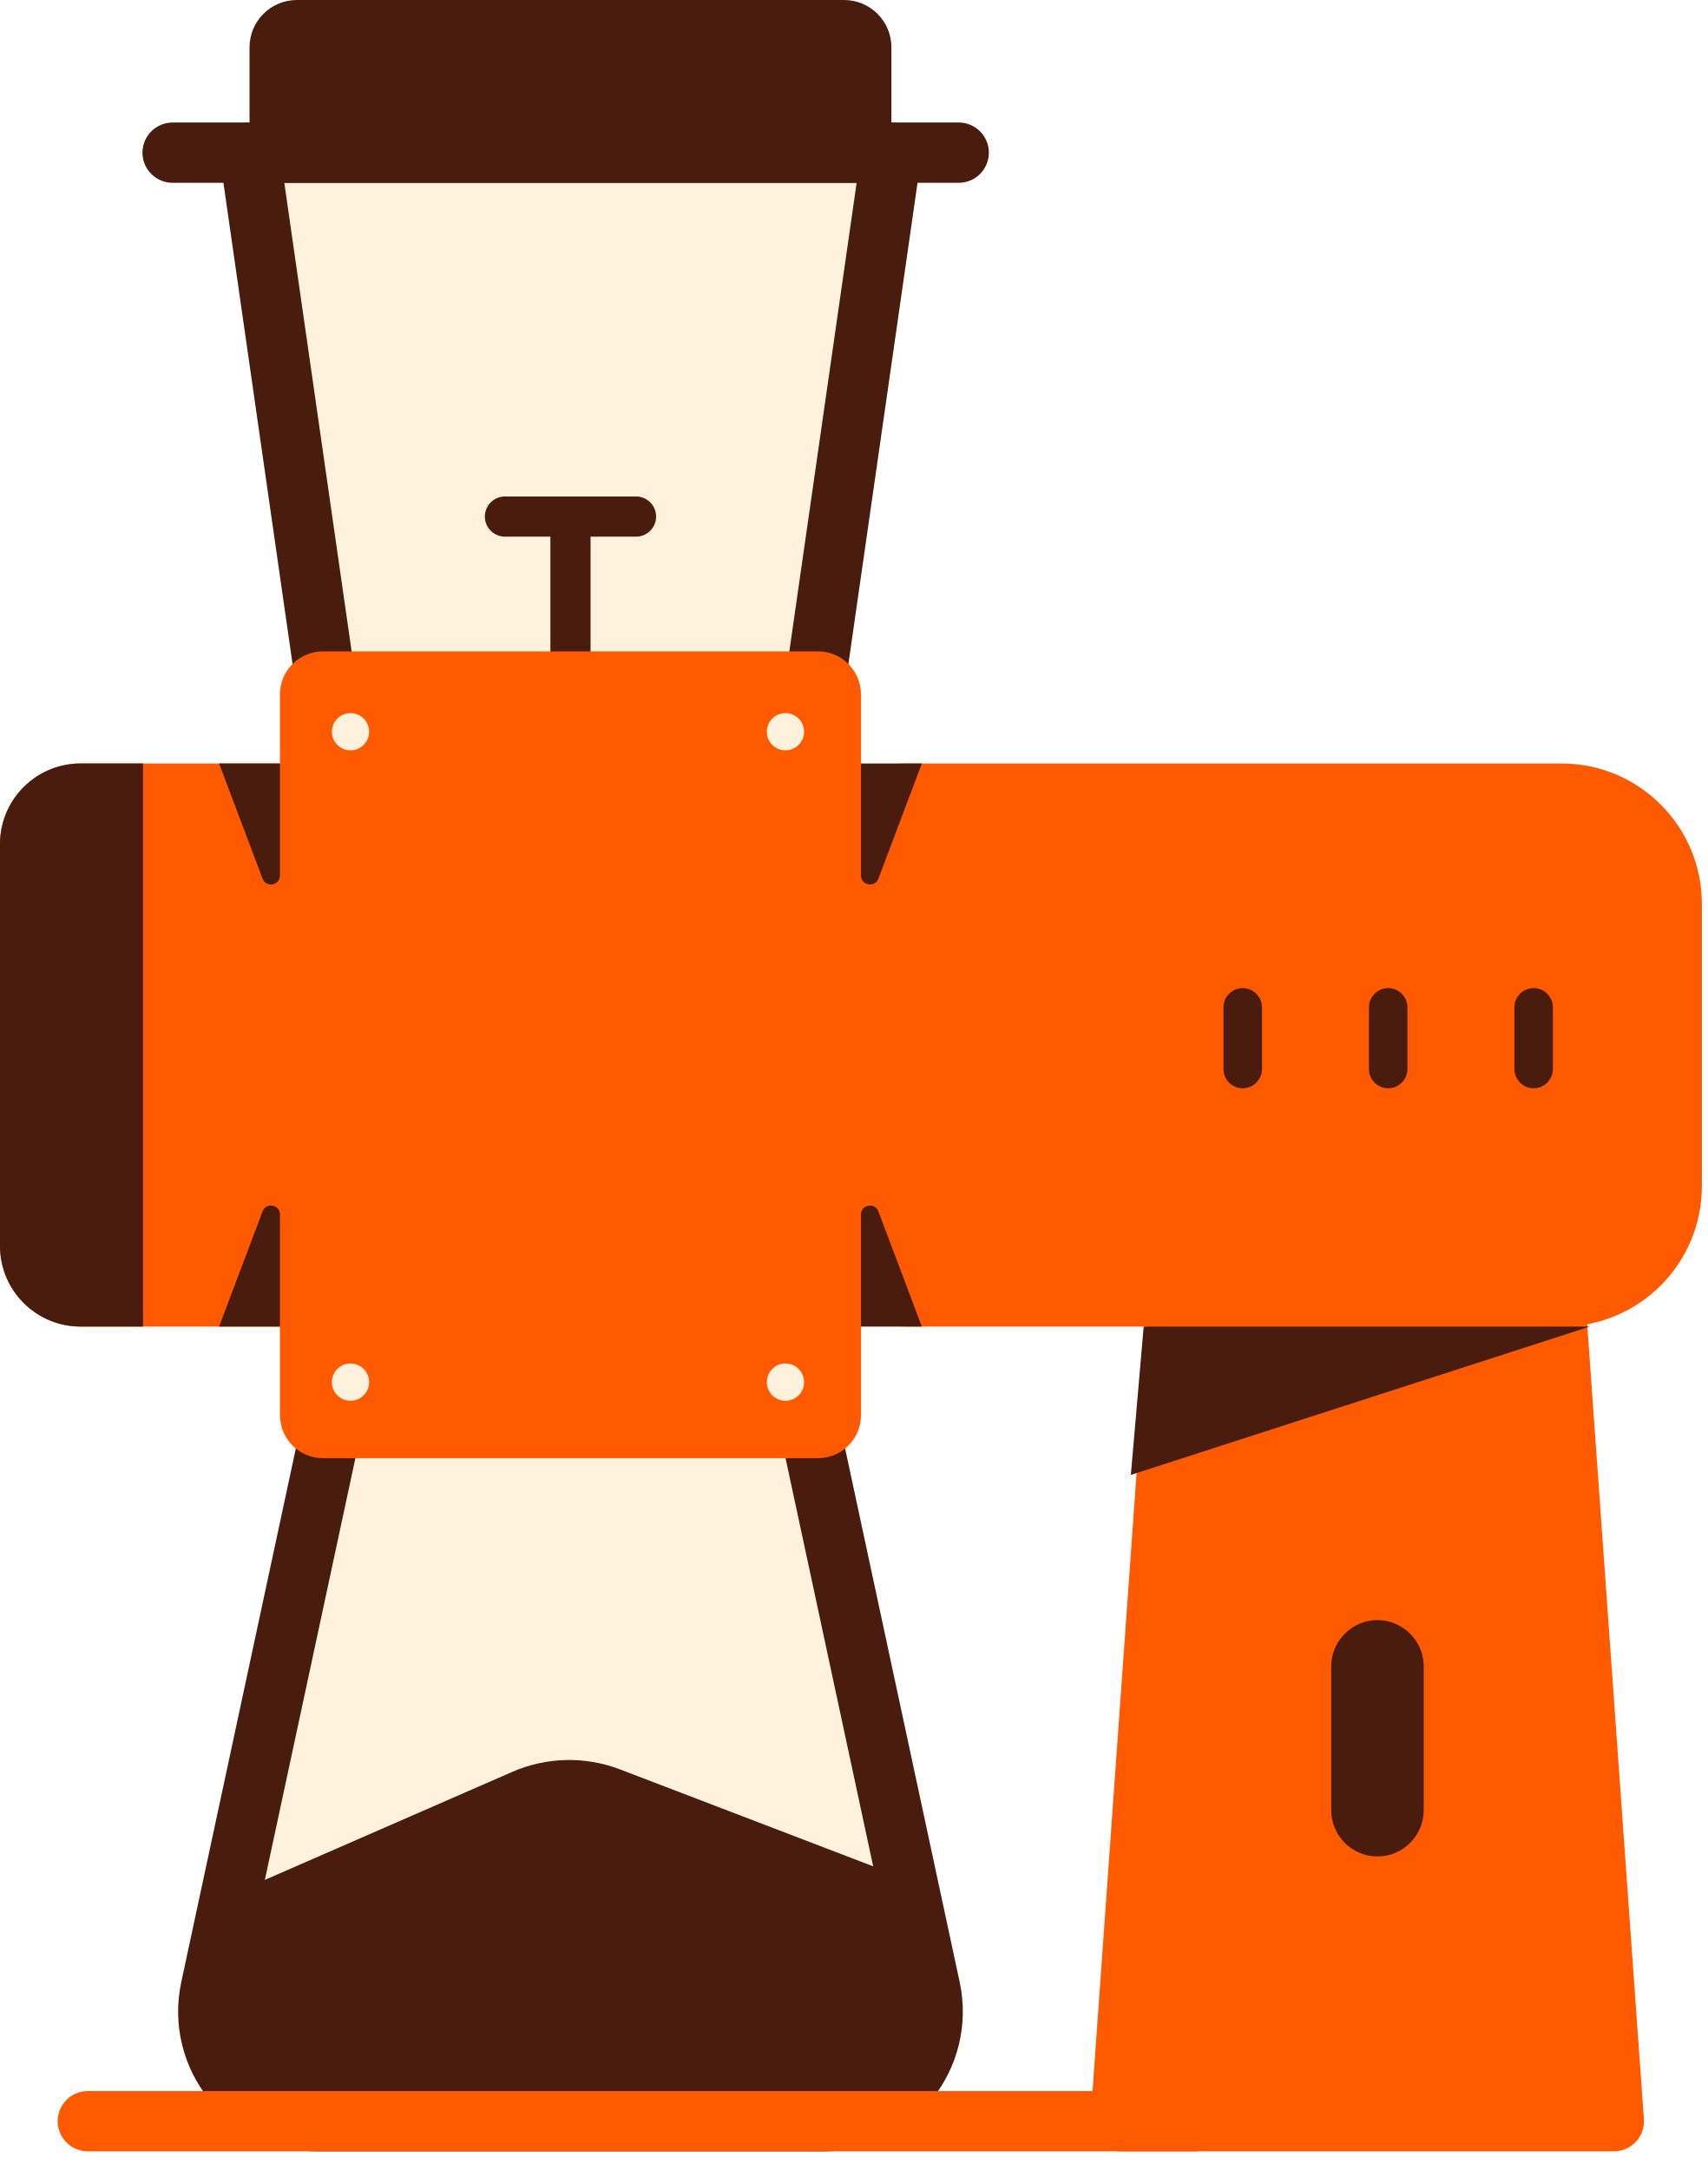
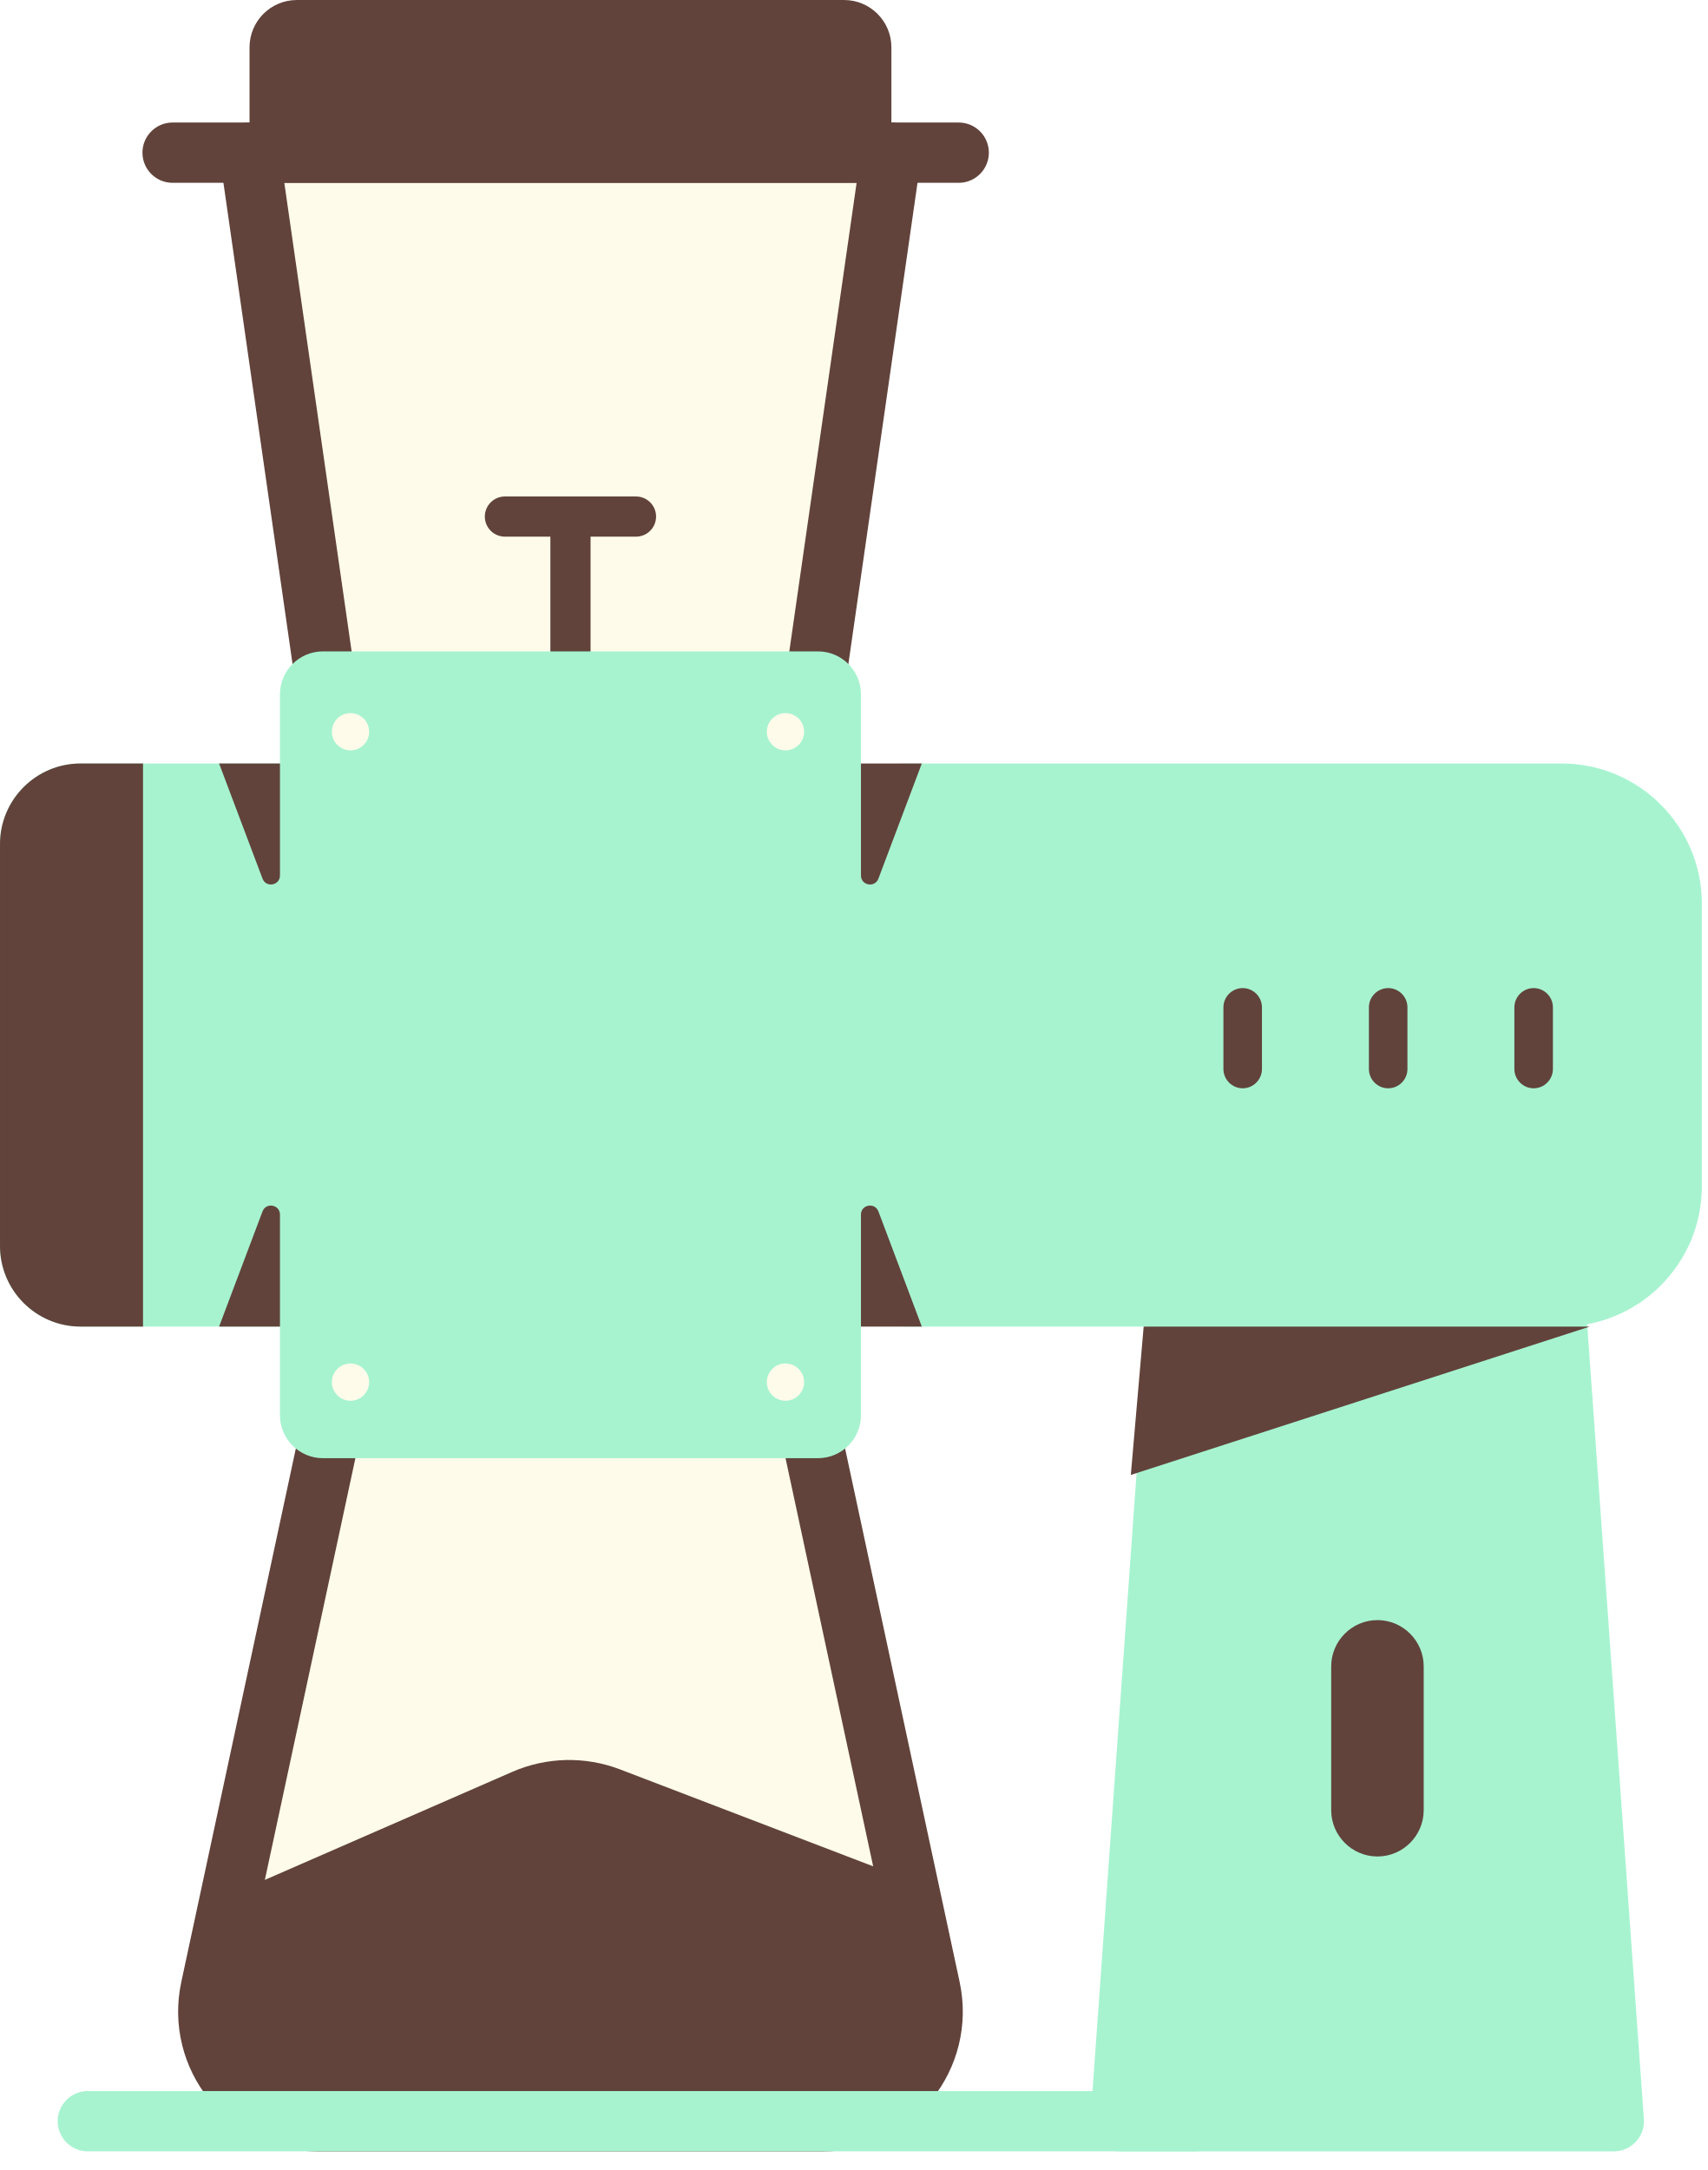
- <svg xmlns="http://www.w3.org/2000/svg" width="100%" height="100%" viewBox="0 0 85 108" version="1.1" xml:space="preserve" style="fill-rule:evenodd;clip-rule:evenodd;stroke-linecap:round;stroke-linejoin:round;stroke-miterlimit:2;">
-   <g transform="matrix(1,0,0,1,-543.166,-689.815)">
-     <path d="M587.537,697.413L555.587,697.413L559.742,726.333L583.382,726.333L587.537,697.413Z" style="fill:rgb(255,242,221);fill-rule:nonzero;" />
-     <path d="M587.537,697.413L555.587,697.413L559.742,726.333L583.382,726.333L587.537,697.413Z" style="fill:none;stroke:rgb(73,28,14);stroke-width:3px;" />
-     <path d="M558.955,795.386L584.169,795.386C587.624,795.386 590.197,792.172 589.467,788.77L583.382,760.433L559.742,760.433L553.657,788.77C552.927,792.172 555.5,795.386 558.955,795.386Z" style="fill:rgb(255,242,221);fill-rule:nonzero;" />
-     <path d="M558.955,795.386L584.169,795.386C587.624,795.386 590.197,792.172 589.467,788.77L583.382,760.433L559.742,760.433L553.657,788.77C552.927,792.172 555.5,795.386 558.955,795.386Z" style="fill:none;stroke:rgb(73,28,14);stroke-width:3px;" />
-     <path d="M571.562,723.001L571.562,715.524" style="fill:none;fill-rule:nonzero;" />
-     <path d="M571.562,723.001L571.562,715.524" style="fill:none;stroke:rgb(73,28,14);stroke-width:2px;" />
-     <path d="M568.3,715.524L574.824,715.524" style="fill:none;fill-rule:nonzero;" />
-     <path d="M568.3,715.524L574.824,715.524" style="fill:none;stroke:rgb(73,28,14);stroke-width:2px;" />
-     <path d="M582.723,755.838L547.181,755.838C544.964,755.838 543.167,754.041 543.167,751.824L543.167,731.827C543.167,729.61 544.964,727.813 547.181,727.813L582.723,727.813C586.581,727.813 589.709,730.941 589.709,734.799L589.709,748.852C589.709,752.71 586.581,755.838 582.723,755.838Z" style="fill:rgb(255,90,0);fill-rule:nonzero;" />
-     <path d="M620.892,755.838L588.322,755.838C584.464,755.838 581.336,752.71 581.336,748.852L581.336,734.799C581.336,730.941 584.464,727.813 588.322,727.813L620.892,727.813C624.751,727.813 627.878,730.941 627.878,734.799L627.878,748.852C627.878,752.71 624.751,755.838 620.892,755.838Z" style="fill:rgb(255,90,0);fill-rule:nonzero;" />
-     <path d="M559.243,762.388L583.881,762.388C585.064,762.388 586.022,761.429 586.022,760.247L586.022,724.375C586.022,723.193 585.064,722.234 583.881,722.234L559.243,722.234C558.06,722.234 557.102,723.193 557.102,724.375L557.102,760.247C557.102,761.429 558.06,762.388 559.243,762.388Z" style="fill:rgb(255,90,0);fill-rule:nonzero;" />
-     <path d="M550.286,727.813L547.18,727.813C544.964,727.813 543.166,729.61 543.166,731.827L543.166,751.824C543.166,754.041 544.964,755.838 547.18,755.838L550.286,755.838L550.286,727.813Z" style="fill:rgb(73,28,14);fill-rule:nonzero;" />
-     <path d="M557.102,727.813L557.102,733.387C557.102,733.885 556.41,734.011 556.234,733.545L554.072,727.813L557.102,727.813Z" style="fill:rgb(73,28,14);fill-rule:nonzero;" />
-     <path d="M557.102,755.838L557.102,750.264C557.102,749.766 556.41,749.64 556.234,750.106L554.072,755.838L557.102,755.838Z" style="fill:rgb(73,28,14);fill-rule:nonzero;" />
-     <path d="M586.022,727.813L586.022,733.387C586.022,733.885 586.714,734.011 586.89,733.545L589.052,727.813L586.022,727.813Z" style="fill:rgb(73,28,14);fill-rule:nonzero;" />
-     <path d="M586.022,755.838L586.022,750.264C586.022,749.766 586.714,749.64 586.89,750.106L589.052,755.838L586.022,755.838Z" style="fill:rgb(73,28,14);fill-rule:nonzero;" />
-     <path d="M551.757,697.413L590.887,697.413" style="fill:none;fill-rule:nonzero;" />
-     <path d="M551.757,697.413L590.887,697.413" style="fill:none;stroke:rgb(73,28,14);stroke-width:3px;" />
-     <path d="M554.657,784.115L568.663,778.001C570.367,777.257 572.296,777.213 574.033,777.878L588.301,783.341C588.301,783.341 594.86,795.386 578.967,795.386C563.074,795.386 551.418,799.196 554.657,784.115Z" style="fill:rgb(73,28,14);fill-rule:nonzero;" />
-     <path d="M555.587,697.413L555.587,692.171C555.587,690.87 556.642,689.815 557.943,689.815L585.181,689.815C586.482,689.815 587.537,690.87 587.537,692.171L587.537,697.413L555.587,697.413Z" style="fill:rgb(73,28,14);fill-rule:nonzero;" />
-     <path d="M547.537,795.386L602.652,795.386" style="fill:none;stroke:rgb(255,90,0);stroke-width:3px;" />
-     <path d="M623.496,795.386L598.944,795.386L602.396,746.981L620.043,746.981L623.496,795.386Z" style="fill:rgb(255,90,0);fill-rule:nonzero;" />
-     <path d="M623.496,795.386L598.944,795.386L602.396,746.981L620.043,746.981L623.496,795.386Z" style="fill:none;stroke:rgb(255,90,0);stroke-width:3px;" />
-     <path d="M600.094,755.838L622.3,755.838L599.455,763.221L600.094,755.838Z" style="fill:rgb(73,28,14);fill-rule:nonzero;" />
-     <path d="M611.731,782.211C610.465,782.211 609.429,781.175 609.429,779.909L609.429,772.748C609.429,771.482 610.465,770.446 611.731,770.446C612.997,770.446 614.033,771.482 614.033,772.748L614.033,779.909C614.033,781.175 612.997,782.211 611.731,782.211Z" style="fill:rgb(73,28,14);fill-rule:nonzero;" />
-     <path d="M605.023,743.979C604.496,743.979 604.064,743.547 604.064,743.02L604.064,739.951C604.064,739.423 604.496,738.992 605.023,738.992C605.551,738.992 605.982,739.423 605.982,739.951L605.982,743.02C605.982,743.547 605.551,743.979 605.023,743.979Z" style="fill:rgb(73,28,14);fill-rule:nonzero;" />
-     <path d="M612.264,743.979C611.737,743.979 611.305,743.547 611.305,743.02L611.305,739.951C611.305,739.423 611.737,738.992 612.264,738.992C612.792,738.992 613.223,739.423 613.223,739.951L613.223,743.02C613.223,743.547 612.792,743.979 612.264,743.979Z" style="fill:rgb(73,28,14);fill-rule:nonzero;" />
-     <path d="M619.505,743.979C618.978,743.979 618.546,743.547 618.546,743.02L618.546,739.951C618.546,739.423 618.978,738.992 619.505,738.992C620.033,738.992 620.464,739.423 620.464,739.951L620.464,743.02C620.464,743.547 620.033,743.979 619.505,743.979Z" style="fill:rgb(73,28,14);fill-rule:nonzero;" />
-     <path d="M561.54,726.233C561.54,726.745 561.125,727.16 560.613,727.16C560.101,727.16 559.686,726.745 559.686,726.233C559.686,725.721 560.101,725.306 560.613,725.306C561.125,725.306 561.54,725.721 561.54,726.233Z" style="fill:rgb(255,242,221);fill-rule:nonzero;" />
-     <path d="M583.191,726.233C583.191,726.745 582.776,727.16 582.264,727.16C581.752,727.16 581.336,726.745 581.336,726.233C581.336,725.721 581.752,725.306 582.264,725.306C582.776,725.306 583.191,725.721 583.191,726.233Z" style="fill:rgb(255,242,221);fill-rule:nonzero;" />
-     <path d="M561.54,758.603C561.54,759.115 561.125,759.53 560.613,759.53C560.101,759.53 559.686,759.115 559.686,758.603C559.686,758.091 560.101,757.675 560.613,757.675C561.125,757.675 561.54,758.091 561.54,758.603Z" style="fill:rgb(255,242,221);fill-rule:nonzero;" />
-     <path d="M583.191,758.603C583.191,759.115 582.776,759.53 582.264,759.53C581.752,759.53 581.336,759.115 581.336,758.603C581.336,758.091 581.752,757.675 582.264,757.675C582.776,757.675 583.191,758.091 583.191,758.603Z" style="fill:rgb(255,242,221);fill-rule:nonzero;" />
+ <svg xmlns="http://www.w3.org/2000/svg" width="100%" height="100%" viewBox="0 0 85 108" version="1.1" xml:space="preserve" style="fill-rule:evenodd;clip-rule:evenodd;stroke-linecap:round;stroke-linejoin:round;stroke-miterlimit:10;">
+   <g transform="matrix(1,0,0,1,-881.917,-354.315)">
+     <g transform="matrix(1,0,0,1,843.75,337.5)">
+       <g id="Graphic">
+         <g transform="matrix(-1,0,0,1,50.5881,53.3341)">
+           <path d="M-31.949,-28.921L0,-28.921L-4.155,0L-27.794,0L-31.949,-28.921Z" style="fill:rgb(255,251,235);fill-rule:nonzero;stroke:rgb(97,67,59);stroke-width:3px;" />
+         </g>
+         <g transform="matrix(1,0,0,1,53.9551,87.4332)">
+           <path d="M0,34.953L25.215,34.953C28.67,34.953 31.242,31.739 30.512,28.337L24.427,0L0.788,0L-5.297,28.337C-6.028,31.739 -3.455,34.953 0,34.953Z" style="fill:rgb(255,251,235);fill-rule:nonzero;stroke:rgb(97,67,59);stroke-width:3px;" />
+         </g>
+         <g transform="matrix(0,-1,-1,0,70.3015,46.263)">
+           <path d="M-3.739,3.739L3.739,3.739" style="fill:none;fill-rule:nonzero;stroke:rgb(97,67,59);stroke-width:2px;" />
+         </g>
+         <g transform="matrix(1,0,0,1,63.2998,42.5239)">
+           <path d="M0,0L6.524,0" style="fill:none;fill-rule:nonzero;stroke:rgb(97,67,59);stroke-width:2px;" />
+         </g>
+         <g transform="matrix(1,0,0,1,77.7227,54.8134)">
+           <path d="M0,28.025L-35.542,28.025C-37.759,28.025 -39.556,26.228 -39.556,24.011L-39.556,4.014C-39.556,1.797 -37.759,0 -35.542,0L0,0C3.858,0 6.986,3.128 6.986,6.986L6.986,21.039C6.986,24.898 3.858,28.025 0,28.025" style="fill:rgb(167,243,208);fill-rule:nonzero;" />
+         </g>
+         <g transform="matrix(1,0,0,1,115.893,54.8134)">
+           <path d="M0,28.025L-32.569,28.025C-36.428,28.025 -39.556,24.898 -39.556,21.039L-39.556,6.986C-39.556,3.128 -36.428,0 -32.569,0L0,0C3.858,0 6.986,3.128 6.986,6.986L6.986,21.039C6.986,24.898 3.858,28.025 0,28.025" style="fill:rgb(167,243,208);fill-rule:nonzero;" />
+         </g>
+         <g transform="matrix(1,0,0,1,54.2432,49.2342)">
+           <path d="M0,40.154L24.639,40.154C25.821,40.154 26.779,39.196 26.779,38.013L26.779,2.142C26.779,0.959 25.821,0 24.639,0L0,0C-1.183,0 -2.141,0.959 -2.141,2.142L-2.141,38.013C-2.141,39.196 -1.183,40.154 0,40.154" style="fill:rgb(167,243,208);fill-rule:nonzero;" />
+         </g>
+         <g transform="matrix(1,0,0,1,45.2861,82.8385)">
+           <path d="M0,-28.025L-3.105,-28.025C-5.321,-28.025 -7.119,-26.228 -7.119,-24.011L-7.119,-4.014C-7.119,-1.797 -5.321,0 -3.105,0L0,0L0,-28.025Z" style="fill:rgb(97,67,59);fill-rule:nonzero;" />
+         </g>
+         <g transform="matrix(0,1,1,0,53.6865,59.4275)">
+           <path d="M-4.614,-1.584L0.96,-1.584C1.458,-1.584 1.584,-2.276 1.117,-2.452L-4.614,-4.614L-4.614,-1.584Z" style="fill:rgb(97,67,59);fill-rule:nonzero;" />
+         </g>
+         <g transform="matrix(0,-1,-1,0,53.6865,78.2244)">
+           <path d="M-4.614,1.584L0.96,1.584C1.458,1.584 1.584,2.276 1.118,2.452L-4.614,4.614L-4.614,1.584Z" style="fill:rgb(97,67,59);fill-rule:nonzero;" />
+         </g>
+         <g transform="matrix(0,1,1,0,85.636,56.398)">
+           <path d="M-1.584,-4.614L3.99,-4.614C4.488,-4.614 4.614,-3.923 4.147,-3.745L-1.584,-1.585L-1.584,-4.614Z" style="fill:rgb(97,67,59);fill-rule:nonzero;" />
+         </g>
+         <g transform="matrix(0,-1,-1,0,85.636,81.2539)">
+           <path d="M-1.584,4.614L3.99,4.614C4.488,4.614 4.614,3.923 4.148,3.745L-1.584,1.585L-1.584,4.614Z" style="fill:rgb(97,67,59);fill-rule:nonzero;" />
+         </g>
+         <g transform="matrix(1,0,0,1,46.7578,24.4131)">
+           <path d="M0,0L39.13,0" style="fill:none;fill-rule:nonzero;stroke:rgb(97,67,59);stroke-width:3px;" />
+         </g>
+         <g transform="matrix(1,0,0,1,49.6572,119.294)">
+           <path d="M0,-8.179L14.006,-14.293C15.71,-15.037 17.639,-15.081 19.376,-14.416L33.644,-8.953C33.644,-8.953 40.203,3.092 24.311,3.092C8.418,3.092 -3.238,6.902 0,-8.179" style="fill:rgb(97,67,59);fill-rule:nonzero;" />
+         </g>
+         <g transform="matrix(1,0,0,1,50.5879,16.8151)">
+           <path d="M0,7.598L0,2.356C0,1.055 1.054,0 2.355,0L29.594,0C30.895,0 31.949,1.055 31.949,2.356L31.949,7.598L0,7.598Z" style="fill:rgb(97,67,59);fill-rule:nonzero;" />
+         </g>
+         <g transform="matrix(1,0,0,1,42.5381,122.386)">
+           <path d="M0,0L55.114,0" style="fill:none;fill-rule:nonzero;stroke:rgb(167,243,208);stroke-width:3px;" />
+         </g>
+         <g transform="matrix(-1,0,0,1,93.9441,73.9812)">
+           <path d="M-24.552,48.405L0,48.405L-3.452,0L-21.1,0L-24.552,48.405Z" style="fill:rgb(167,243,208);fill-rule:nonzero;stroke:rgb(167,243,208);stroke-width:3px;" />
+         </g>
+         <g transform="matrix(1,0,0,1,95.0947,90.2214)">
+           <path d="M0,-7.383L22.205,-7.383L-0.64,0L0,-7.383Z" style="fill:rgb(97,67,59);fill-rule:nonzero;" />
+         </g>
+         <g transform="matrix(1,0,0,1,106.731,97.4464)">
+           <path d="M0,11.765C-1.266,11.765 -2.302,10.729 -2.302,9.463L-2.302,2.302C-2.302,1.036 -1.266,0 0,0C1.267,0 2.302,1.036 2.302,2.302L2.302,9.463C2.302,10.729 1.267,11.765 0,11.765" style="fill:rgb(97,67,59);fill-rule:nonzero;" />
+         </g>
+         <g transform="matrix(1,0,0,1,100.023,65.992)">
+           <path d="M0,4.987C-0.527,4.987 -0.959,4.555 -0.959,4.028L-0.959,0.959C-0.959,0.431 -0.527,0 0,0C0.527,0 0.959,0.431 0.959,0.959L0.959,4.028C0.959,4.555 0.527,4.987 0,4.987" style="fill:rgb(97,67,59);fill-rule:nonzero;" />
+         </g>
+         <g transform="matrix(1,0,0,1,107.265,65.992)">
+           <path d="M0,4.987C-0.527,4.987 -0.959,4.555 -0.959,4.028L-0.959,0.959C-0.959,0.431 -0.527,0 0,0C0.527,0 0.959,0.431 0.959,0.959L0.959,4.028C0.959,4.555 0.527,4.987 0,4.987" style="fill:rgb(97,67,59);fill-rule:nonzero;" />
+         </g>
+         <g transform="matrix(1,0,0,1,114.506,65.992)">
+           <path d="M0,4.987C-0.527,4.987 -0.959,4.555 -0.959,4.028L-0.959,0.959C-0.959,0.431 -0.527,0 0,0C0.527,0 0.959,0.431 0.959,0.959L0.959,4.028C0.959,4.555 0.527,4.987 0,4.987" style="fill:rgb(97,67,59);fill-rule:nonzero;" />
+         </g>
+         <g transform="matrix(0,-1,-1,0,55.613,52.3064)">
+           <path d="M-0.927,-0.927C-1.439,-0.927 -1.854,-0.512 -1.854,0C-1.854,0.511 -1.439,0.927 -0.927,0.927C-0.415,0.927 0,0.511 0,0C0,-0.512 -0.415,-0.927 -0.927,-0.927" style="fill:rgb(255,251,235);fill-rule:nonzero;" />
+         </g>
+         <g transform="matrix(0,-1,-1,0,77.2644,52.3064)">
+           <path d="M-0.927,-0.927C-1.439,-0.927 -1.854,-0.512 -1.854,0.001C-1.854,0.512 -1.439,0.927 -0.927,0.927C-0.415,0.927 0,0.512 0,0.001C0,-0.512 -0.415,-0.927 -0.927,-0.927" style="fill:rgb(255,251,235);fill-rule:nonzero;" />
+         </g>
+         <g transform="matrix(0,-1,-1,0,55.613,84.676)">
+           <path d="M-0.927,-0.927C-1.439,-0.927 -1.854,-0.512 -1.854,0C-1.854,0.511 -1.439,0.927 -0.927,0.927C-0.415,0.927 0,0.511 0,0C0,-0.512 -0.415,-0.927 -0.927,-0.927" style="fill:rgb(255,251,235);fill-rule:nonzero;" />
+         </g>
+         <g transform="matrix(0,-1,-1,0,77.2644,84.676)">
+           <path d="M-0.927,-0.927C-1.439,-0.927 -1.854,-0.512 -1.854,0.001C-1.854,0.512 -1.439,0.927 -0.927,0.927C-0.415,0.927 0,0.512 0,0.001C0,-0.512 -0.415,-0.927 -0.927,-0.927" style="fill:rgb(255,251,235);fill-rule:nonzero;" />
+         </g>
+       </g>
+     </g>
  </g>
</svg>
